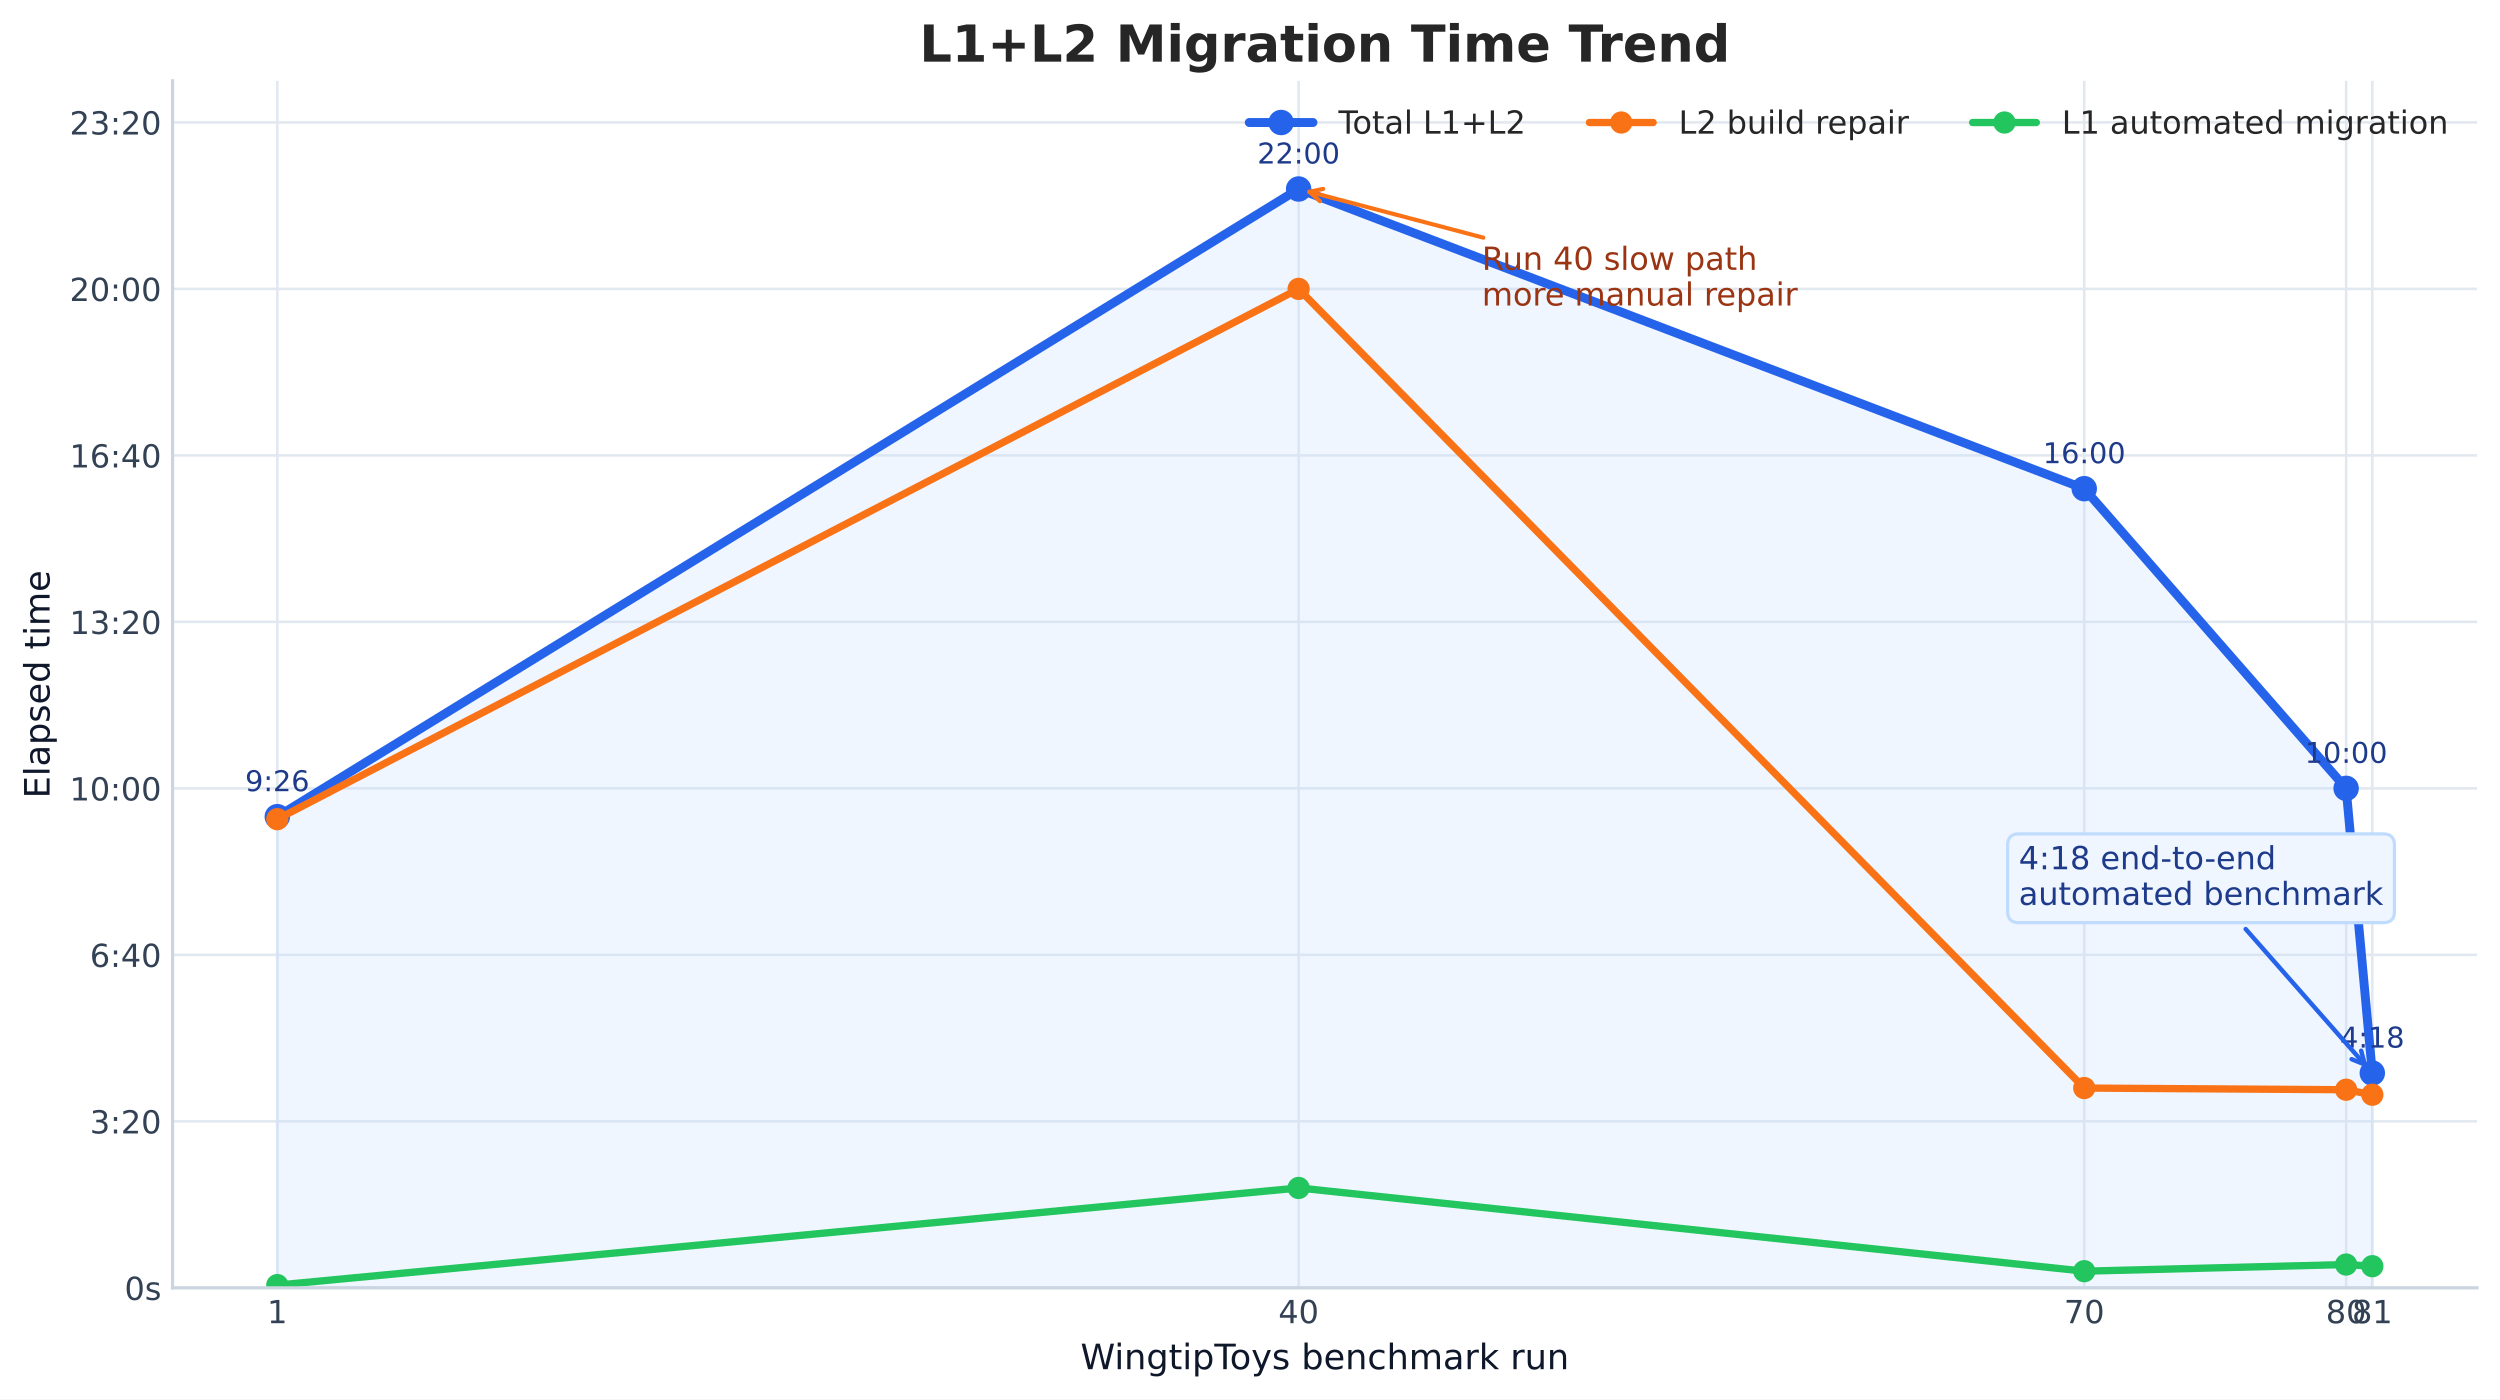
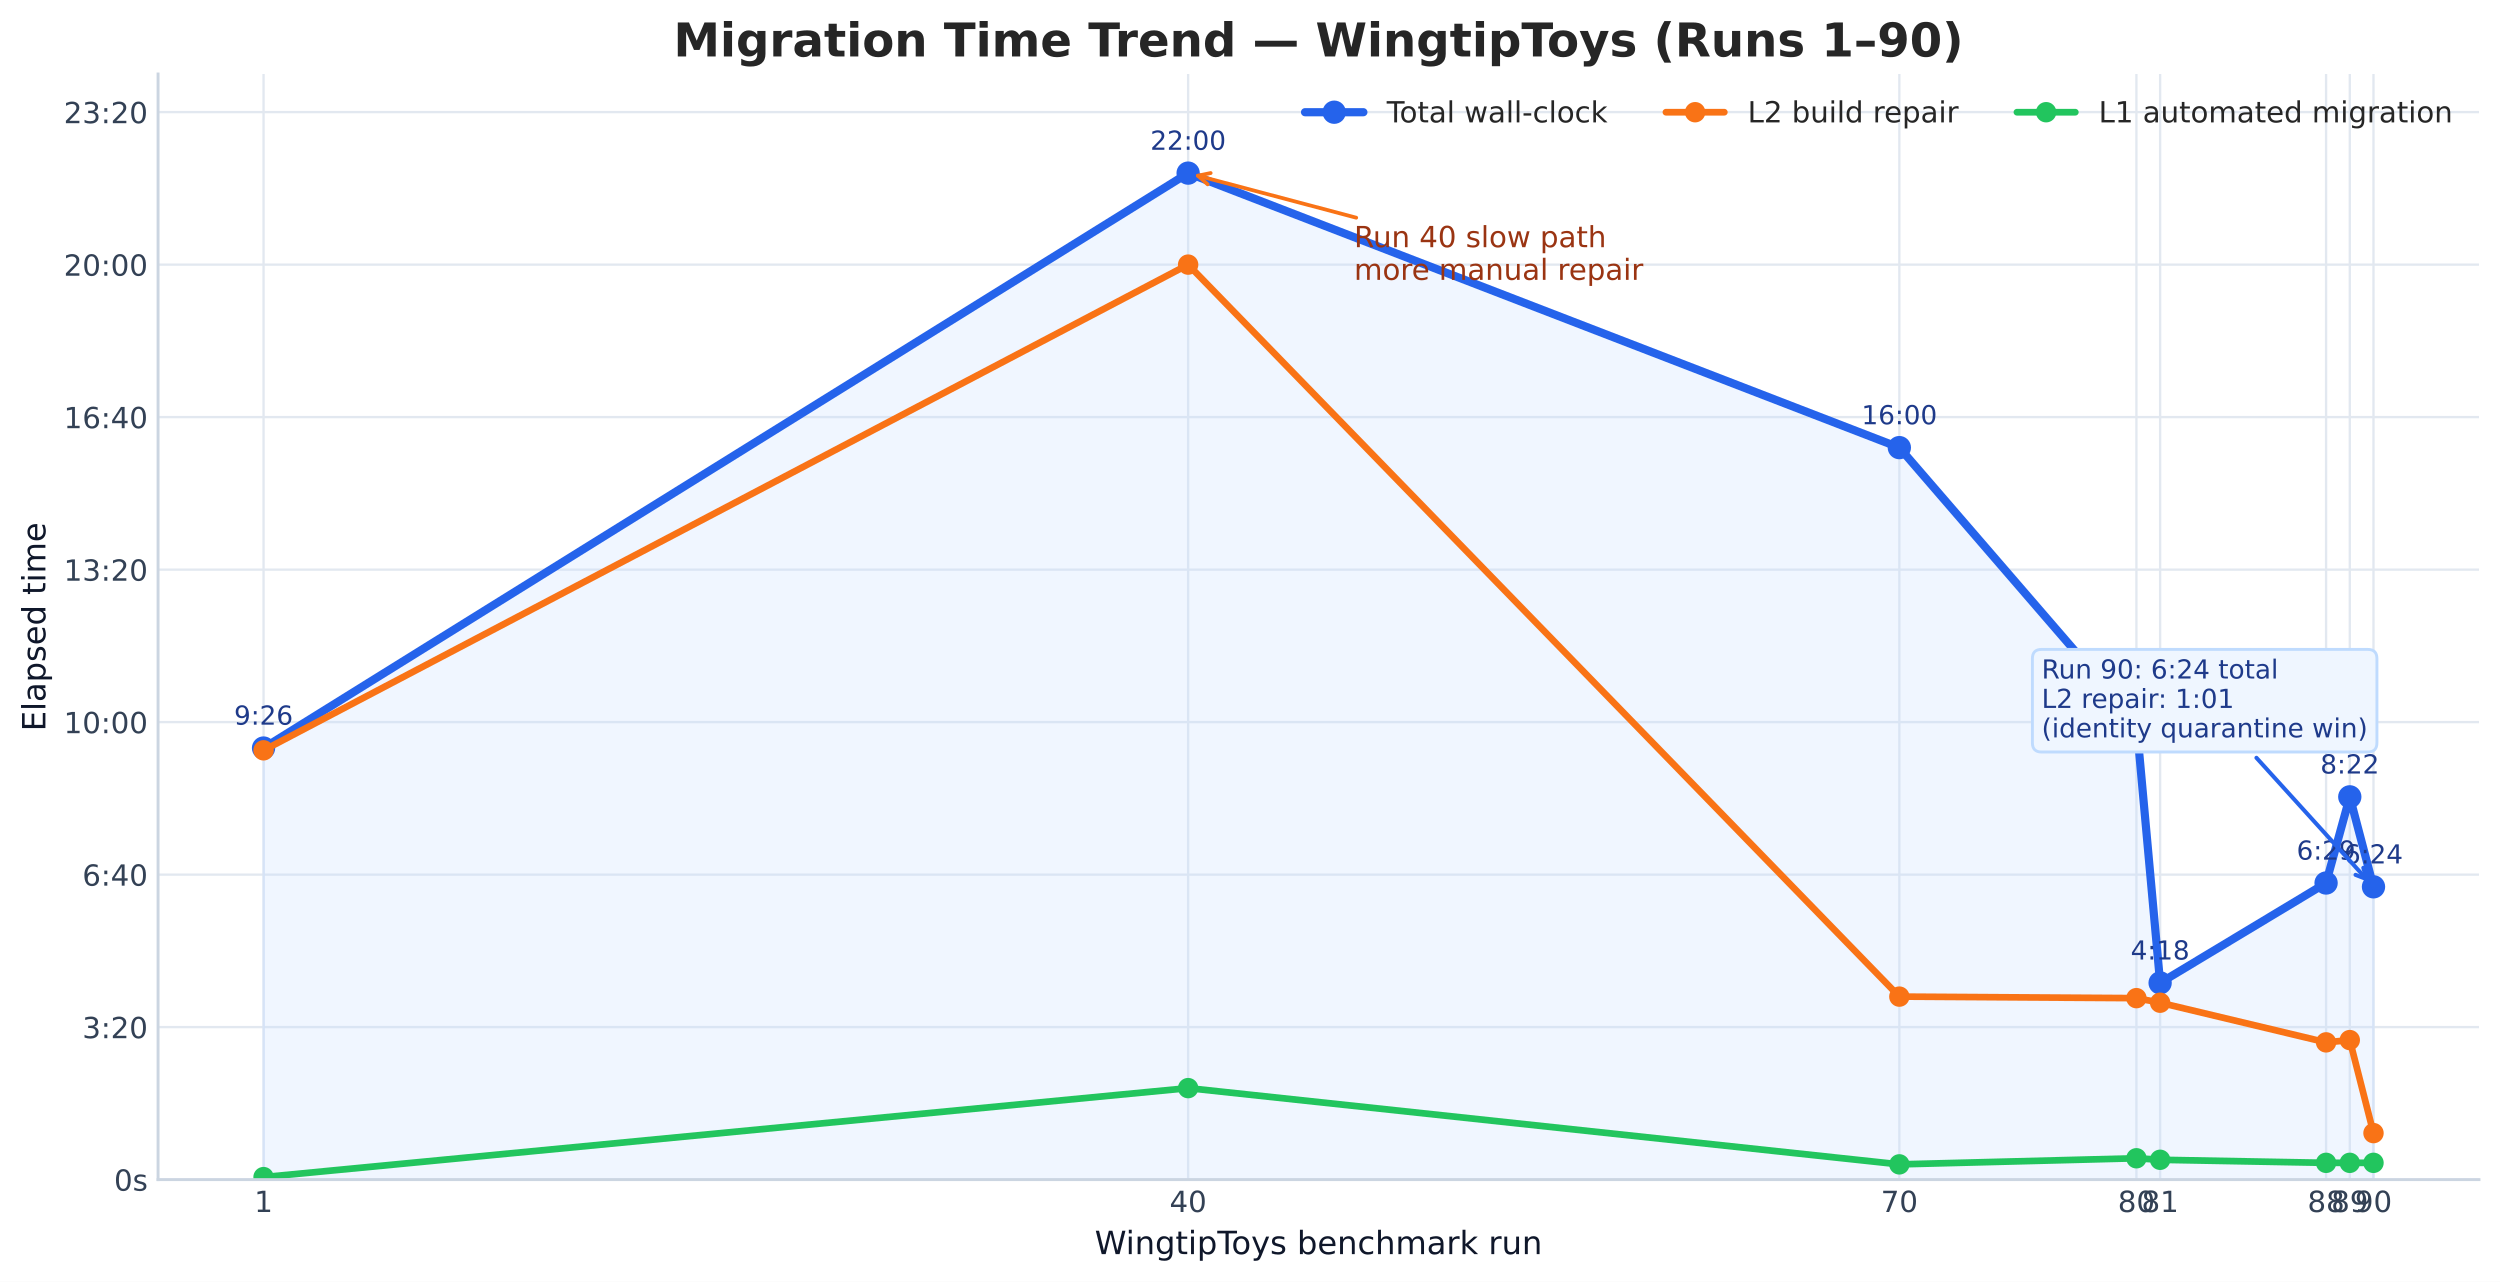
- <svg xmlns="http://www.w3.org/2000/svg" xmlns:xlink="http://www.w3.org/1999/xlink" width="784.755pt" height="439.282pt" viewBox="0 0 784.755 439.282" version="1.1">
+ <svg xmlns="http://www.w3.org/2000/svg" xmlns:xlink="http://www.w3.org/1999/xlink" width="856.755pt" height="439.282pt" viewBox="0 0 856.755 439.282" version="1.1">
  <defs>
    <style type="text/css">*{stroke-linejoin: round; stroke-linecap: butt}</style>
  </defs>
  <g id="figure_1">
    <g id="patch_1">
-       <path d="M 0 439.282  L 784.755 439.282  L 784.755 0  L 0 0  z " style="fill: #ffffff" />
+       <path d="M -0 439.282  L 856.755 439.282  L 856.755 0  L -0 0  z " style="fill: #ffffff" />
    </g>
    <g id="axes_1">
      <g id="patch_2">
-         <path d="M 54.165 404.257  L 777.555 404.257  L 777.555 25.358  L 54.165 25.358  z " style="fill: #ffffff" />
+         <path d="M 54.165 404.257  L 849.555 404.257  L 849.555 25.358  L 54.165 25.358  z " style="fill: #ffffff" />
      </g>
      <g id="matplotlib.axis_1">
        <g id="xtick_1">
          <g id="line2d_1">
-             <path d="M 87.046 404.257  L 87.046 25.358  " clip-path="url(#p96f659de6e)" style="fill: none; stroke: #e2e8f0; stroke-width: 0.8; stroke-linecap: round" />
+             <path d="M 90.319 404.257  L 90.319 25.358  " clip-path="url(#p6f7b823b86)" style="fill: none; stroke: #e2e8f0; stroke-width: 0.8; stroke-linecap: round" />
          </g>
          <g id="line2d_2" />
          <g id="text_1">
-             <text style="font-size: 10px; font-family: 'DejaVu Sans'; text-anchor: middle; fill: #334155" x="87.046" y="415.356" transform="rotate(-0 87.04605 415.3559)">1</text>
+             <text style="font-size: 10px; font-family: 'DejaVu Sans'; text-anchor: middle; fill: #334155" x="90.319" y="415.356" transform="rotate(-0 90.31878 415.3559)">1</text>
          </g>
        </g>
        <g id="xtick_2">
          <g id="line2d_3">
-             <path d="M 407.639 404.257  L 407.639 25.358  " clip-path="url(#p96f659de6e)" style="fill: none; stroke: #e2e8f0; stroke-width: 0.8; stroke-linecap: round" />
+             <path d="M 407.175 404.257  L 407.175 25.358  " clip-path="url(#p6f7b823b86)" style="fill: none; stroke: #e2e8f0; stroke-width: 0.8; stroke-linecap: round" />
          </g>
          <g id="line2d_4" />
          <g id="text_2">
-             <text style="font-size: 10px; font-family: 'DejaVu Sans'; text-anchor: middle; fill: #334155" x="407.639" y="415.356" transform="rotate(-0 407.6393 415.3559)">40</text>
+             <text style="font-size: 10px; font-family: 'DejaVu Sans'; text-anchor: middle; fill: #334155" x="407.175" y="415.356" transform="rotate(-0 407.1749 415.3559)">40</text>
          </g>
        </g>
        <g id="xtick_3">
          <g id="line2d_5">
-             <path d="M 654.25 404.257  L 654.25 25.358  " clip-path="url(#p96f659de6e)" style="fill: none; stroke: #e2e8f0; stroke-width: 0.8; stroke-linecap: round" />
+             <path d="M 650.91 404.257  L 650.91 25.358  " clip-path="url(#p6f7b823b86)" style="fill: none; stroke: #e2e8f0; stroke-width: 0.8; stroke-linecap: round" />
          </g>
          <g id="line2d_6" />
          <g id="text_3">
-             <text style="font-size: 10px; font-family: 'DejaVu Sans'; text-anchor: middle; fill: #334155" x="654.25" y="415.356" transform="rotate(-0 654.2496 415.3559)">70</text>
+             <text style="font-size: 10px; font-family: 'DejaVu Sans'; text-anchor: middle; fill: #334155" x="650.91" y="415.356" transform="rotate(-0 650.9103 415.3559)">70</text>
          </g>
        </g>
        <g id="xtick_4">
          <g id="line2d_7">
-             <path d="M 736.453 404.257  L 736.453 25.358  " clip-path="url(#p96f659de6e)" style="fill: none; stroke: #e2e8f0; stroke-width: 0.8; stroke-linecap: round" />
+             <path d="M 732.155 404.257  L 732.155 25.358  " clip-path="url(#p6f7b823b86)" style="fill: none; stroke: #e2e8f0; stroke-width: 0.8; stroke-linecap: round" />
          </g>
          <g id="line2d_8" />
          <g id="text_4">
-             <text style="font-size: 10px; font-family: 'DejaVu Sans'; text-anchor: middle; fill: #334155" x="736.453" y="415.356" transform="rotate(-0 736.453 415.3559)">80</text>
+             <text style="font-size: 10px; font-family: 'DejaVu Sans'; text-anchor: middle; fill: #334155" x="732.155" y="415.356" transform="rotate(-0 732.1554 415.3559)">80</text>
          </g>
        </g>
        <g id="xtick_5">
          <g id="line2d_9">
-             <path d="M 744.673 404.257  L 744.673 25.358  " clip-path="url(#p96f659de6e)" style="fill: none; stroke: #e2e8f0; stroke-width: 0.8; stroke-linecap: round" />
+             <path d="M 740.28 404.257  L 740.28 25.358  " clip-path="url(#p6f7b823b86)" style="fill: none; stroke: #e2e8f0; stroke-width: 0.8; stroke-linecap: round" />
          </g>
          <g id="line2d_10" />
          <g id="text_5">
-             <text style="font-size: 10px; font-family: 'DejaVu Sans'; text-anchor: middle; fill: #334155" x="744.673" y="415.356" transform="rotate(-0 744.6733 415.3559)">81</text>
-           </g>
-         </g>
-         <g id="text_6">
-           <text style="font-size: 11px; font-family: 'DejaVu Sans'; text-anchor: middle; fill: #0f172a" x="415.86" y="429.794" transform="rotate(-0 415.8597 429.7939)">WingtipToys benchmark run</text>
+             <text style="font-size: 10px; font-family: 'DejaVu Sans'; text-anchor: middle; fill: #334155" x="740.28" y="415.356" transform="rotate(-0 740.28 415.3559)">81</text>
+           </g>
+         </g>
+         <g id="xtick_6">
+           <g id="line2d_11">
+             <path d="M 797.152 404.257  L 797.152 25.358  " clip-path="url(#p6f7b823b86)" style="fill: none; stroke: #e2e8f0; stroke-width: 0.8; stroke-linecap: round" />
+           </g>
+           <g id="line2d_12" />
+           <g id="text_6">
+             <text style="font-size: 10px; font-family: 'DejaVu Sans'; text-anchor: middle; fill: #334155" x="797.152" y="415.356" transform="rotate(-0 797.1516 415.3559)">88</text>
+           </g>
+         </g>
+         <g id="xtick_7">
+           <g id="line2d_13">
+             <path d="M 805.276 404.257  L 805.276 25.358  " clip-path="url(#p6f7b823b86)" style="fill: none; stroke: #e2e8f0; stroke-width: 0.8; stroke-linecap: round" />
+           </g>
+           <g id="line2d_14" />
+           <g id="text_7">
+             <text style="font-size: 10px; font-family: 'DejaVu Sans'; text-anchor: middle; fill: #334155" x="805.276" y="415.356" transform="rotate(-0 805.2761 415.3559)">89</text>
+           </g>
+         </g>
+         <g id="xtick_8">
+           <g id="line2d_15">
+             <path d="M 813.401 404.257  L 813.401 25.358  " clip-path="url(#p6f7b823b86)" style="fill: none; stroke: #e2e8f0; stroke-width: 0.8; stroke-linecap: round" />
+           </g>
+           <g id="line2d_16" />
+           <g id="text_8">
+             <text style="font-size: 10px; font-family: 'DejaVu Sans'; text-anchor: middle; fill: #334155" x="813.401" y="415.356" transform="rotate(-0 813.4006 415.3559)">90</text>
+           </g>
+         </g>
+         <g id="text_9">
+           <text style="font-size: 11px; font-family: 'DejaVu Sans'; text-anchor: middle; fill: #0f172a" x="451.86" y="429.794" transform="rotate(-0 451.8597 429.7939)">WingtipToys benchmark run</text>
        </g>
      </g>
      <g id="matplotlib.axis_2">
        <g id="ytick_1">
-           <g id="line2d_11">
-             <path d="M 54.165 404.257  L 777.555 404.257  " clip-path="url(#p96f659de6e)" style="fill: none; stroke: #e2e8f0; stroke-width: 0.8; stroke-linecap: round" />
-           </g>
-           <g id="line2d_12" />
-           <g id="text_7">
-             <text style="font-size: 10px; font-family: 'DejaVu Sans'; text-anchor: end; fill: #334155" x="50.665" y="408.057" transform="rotate(-0 50.66469 408.0567)">0s</text>
-           </g>
-         </g>
-         <g id="ytick_2">
-           <g id="line2d_13">
-             <path d="M 54.165 351.995  L 777.555 351.995  " clip-path="url(#p96f659de6e)" style="fill: none; stroke: #e2e8f0; stroke-width: 0.8; stroke-linecap: round" />
-           </g>
-           <g id="line2d_14" />
-           <g id="text_8">
-             <text style="font-size: 10px; font-family: 'DejaVu Sans'; text-anchor: end; fill: #334155" x="50.665" y="355.795" transform="rotate(-0 50.66469 355.7946)">3:20</text>
-           </g>
-         </g>
-         <g id="ytick_3">
-           <g id="line2d_15">
-             <path d="M 54.165 299.733  L 777.555 299.733  " clip-path="url(#p96f659de6e)" style="fill: none; stroke: #e2e8f0; stroke-width: 0.8; stroke-linecap: round" />
-           </g>
-           <g id="line2d_16" />
-           <g id="text_9">
-             <text style="font-size: 10px; font-family: 'DejaVu Sans'; text-anchor: end; fill: #334155" x="50.665" y="303.533" transform="rotate(-0 50.66469 303.5326)">6:40</text>
-           </g>
-         </g>
-         <g id="ytick_4">
          <g id="line2d_17">
-             <path d="M 54.165 247.471  L 777.555 247.471  " clip-path="url(#p96f659de6e)" style="fill: none; stroke: #e2e8f0; stroke-width: 0.8; stroke-linecap: round" />
+             <path d="M 54.165 404.257  L 849.555 404.257  " clip-path="url(#p6f7b823b86)" style="fill: none; stroke: #e2e8f0; stroke-width: 0.8; stroke-linecap: round" />
          </g>
          <g id="line2d_18" />
          <g id="text_10">
-             <text style="font-size: 10px; font-family: 'DejaVu Sans'; text-anchor: end; fill: #334155" x="50.665" y="251.271" transform="rotate(-0 50.66469 251.2705)">10:00</text>
-           </g>
-         </g>
-         <g id="ytick_5">
+             <text style="font-size: 10px; font-family: 'DejaVu Sans'; text-anchor: end; fill: #334155" x="50.665" y="408.057" transform="rotate(-0 50.66469 408.0567)">0s</text>
+           </g>
+         </g>
+         <g id="ytick_2">
          <g id="line2d_19">
-             <path d="M 54.165 195.209  L 777.555 195.209  " clip-path="url(#p96f659de6e)" style="fill: none; stroke: #e2e8f0; stroke-width: 0.8; stroke-linecap: round" />
+             <path d="M 54.165 351.995  L 849.555 351.995  " clip-path="url(#p6f7b823b86)" style="fill: none; stroke: #e2e8f0; stroke-width: 0.8; stroke-linecap: round" />
          </g>
          <g id="line2d_20" />
          <g id="text_11">
-             <text style="font-size: 10px; font-family: 'DejaVu Sans'; text-anchor: end; fill: #334155" x="50.665" y="199.008" transform="rotate(-0 50.66469 199.0084)">13:20</text>
-           </g>
-         </g>
-         <g id="ytick_6">
+             <text style="font-size: 10px; font-family: 'DejaVu Sans'; text-anchor: end; fill: #334155" x="50.665" y="355.795" transform="rotate(-0 50.66469 355.7946)">3:20</text>
+           </g>
+         </g>
+         <g id="ytick_3">
          <g id="line2d_21">
-             <path d="M 54.165 142.947  L 777.555 142.947  " clip-path="url(#p96f659de6e)" style="fill: none; stroke: #e2e8f0; stroke-width: 0.8; stroke-linecap: round" />
+             <path d="M 54.165 299.733  L 849.555 299.733  " clip-path="url(#p6f7b823b86)" style="fill: none; stroke: #e2e8f0; stroke-width: 0.8; stroke-linecap: round" />
          </g>
          <g id="line2d_22" />
          <g id="text_12">
-             <text style="font-size: 10px; font-family: 'DejaVu Sans'; text-anchor: end; fill: #334155" x="50.665" y="146.746" transform="rotate(-0 50.66469 146.7464)">16:40</text>
-           </g>
-         </g>
-         <g id="ytick_7">
+             <text style="font-size: 10px; font-family: 'DejaVu Sans'; text-anchor: end; fill: #334155" x="50.665" y="303.533" transform="rotate(-0 50.66469 303.5326)">6:40</text>
+           </g>
+         </g>
+         <g id="ytick_4">
          <g id="line2d_23">
-             <path d="M 54.165 90.685  L 777.555 90.685  " clip-path="url(#p96f659de6e)" style="fill: none; stroke: #e2e8f0; stroke-width: 0.8; stroke-linecap: round" />
+             <path d="M 54.165 247.471  L 849.555 247.471  " clip-path="url(#p6f7b823b86)" style="fill: none; stroke: #e2e8f0; stroke-width: 0.8; stroke-linecap: round" />
          </g>
          <g id="line2d_24" />
          <g id="text_13">
-             <text style="font-size: 10px; font-family: 'DejaVu Sans'; text-anchor: end; fill: #334155" x="50.665" y="94.484" transform="rotate(-0 50.66469 94.48431)">20:00</text>
-           </g>
-         </g>
-         <g id="ytick_8">
+             <text style="font-size: 10px; font-family: 'DejaVu Sans'; text-anchor: end; fill: #334155" x="50.665" y="251.271" transform="rotate(-0 50.66469 251.2705)">10:00</text>
+           </g>
+         </g>
+         <g id="ytick_5">
          <g id="line2d_25">
-             <path d="M 54.165 38.423  L 777.555 38.423  " clip-path="url(#p96f659de6e)" style="fill: none; stroke: #e2e8f0; stroke-width: 0.8; stroke-linecap: round" />
+             <path d="M 54.165 195.209  L 849.555 195.209  " clip-path="url(#p6f7b823b86)" style="fill: none; stroke: #e2e8f0; stroke-width: 0.8; stroke-linecap: round" />
          </g>
          <g id="line2d_26" />
          <g id="text_14">
+             <text style="font-size: 10px; font-family: 'DejaVu Sans'; text-anchor: end; fill: #334155" x="50.665" y="199.008" transform="rotate(-0 50.66469 199.0084)">13:20</text>
+           </g>
+         </g>
+         <g id="ytick_6">
+           <g id="line2d_27">
+             <path d="M 54.165 142.947  L 849.555 142.947  " clip-path="url(#p6f7b823b86)" style="fill: none; stroke: #e2e8f0; stroke-width: 0.8; stroke-linecap: round" />
+           </g>
+           <g id="line2d_28" />
+           <g id="text_15">
+             <text style="font-size: 10px; font-family: 'DejaVu Sans'; text-anchor: end; fill: #334155" x="50.665" y="146.746" transform="rotate(-0 50.66469 146.7464)">16:40</text>
+           </g>
+         </g>
+         <g id="ytick_7">
+           <g id="line2d_29">
+             <path d="M 54.165 90.685  L 849.555 90.685  " clip-path="url(#p6f7b823b86)" style="fill: none; stroke: #e2e8f0; stroke-width: 0.8; stroke-linecap: round" />
+           </g>
+           <g id="line2d_30" />
+           <g id="text_16">
+             <text style="font-size: 10px; font-family: 'DejaVu Sans'; text-anchor: end; fill: #334155" x="50.665" y="94.484" transform="rotate(-0 50.66469 94.48431)">20:00</text>
+           </g>
+         </g>
+         <g id="ytick_8">
+           <g id="line2d_31">
+             <path d="M 54.165 38.423  L 849.555 38.423  " clip-path="url(#p6f7b823b86)" style="fill: none; stroke: #e2e8f0; stroke-width: 0.8; stroke-linecap: round" />
+           </g>
+           <g id="line2d_32" />
+           <g id="text_17">
            <text style="font-size: 10px; font-family: 'DejaVu Sans'; text-anchor: end; fill: #334155" x="50.665" y="42.222" transform="rotate(-0 50.66469 42.22224)">23:20</text>
          </g>
        </g>
-         <g id="text_15">
+         <g id="text_18">
          <text style="font-size: 11px; font-family: 'DejaVu Sans'; text-anchor: middle; fill: #0f172a" x="15.558" y="214.808" transform="rotate(-90 15.55828 214.8075)">Elapsed time</text>
        </g>
      </g>
      <g id="FillBetweenPolyCollection_1">
        <defs>
-           <path id="m0dab503304" d="M 87.046 -35.024  L 87.046 -182.926  L 407.639 -379.954  L 654.25 -285.882  L 736.453 -191.81  L 744.673 -102.442  L 744.673 -35.024  L 744.673 -35.024  L 736.453 -35.024  L 654.25 -35.024  L 407.639 -35.024  L 87.046 -35.024  z " style="stroke: #bfdbfe; stroke-opacity: 0.24" />
+           <path id="m6794a968c7" d="M 90.319 -35.024  L 90.319 -182.926  L 407.175 -379.954  L 650.91 -285.882  L 732.155 -191.81  L 740.28 -102.442  L 797.152 -136.674  L 805.276 -166.202  L 813.401 -135.367  L 813.401 -35.024  L 813.401 -35.024  L 805.276 -35.024  L 797.152 -35.024  L 740.28 -35.024  L 732.155 -35.024  L 650.91 -35.024  L 407.175 -35.024  L 90.319 -35.024  z " style="stroke: #bfdbfe; stroke-opacity: 0.24" />
        </defs>
-         <g clip-path="url(#p96f659de6e)">
-           <use xlink:href="#m0dab503304" x="0" y="439.282" style="fill: #bfdbfe; fill-opacity: 0.24; stroke: #bfdbfe; stroke-opacity: 0.24" />
-         </g>
-       </g>
-       <g id="line2d_27">
-         <path d="M 87.046 256.356  L 407.639 59.328  L 654.25 153.4  L 736.453 247.471  L 744.673 336.839  " clip-path="url(#p96f659de6e)" style="fill: none; stroke: #2563eb; stroke-width: 2.8; stroke-linecap: round" />
+         <g clip-path="url(#p6f7b823b86)">
+           <use xlink:href="#m6794a968c7" x="0" y="439.282" style="fill: #bfdbfe; fill-opacity: 0.24; stroke: #bfdbfe; stroke-opacity: 0.24" />
+         </g>
+       </g>
+       <g id="line2d_33">
+         <path d="M 90.319 256.356  L 407.175 59.328  L 650.91 153.4  L 732.155 247.471  L 740.28 336.839  L 797.152 302.608  L 805.276 273.08  L 813.401 303.914  " clip-path="url(#p6f7b823b86)" style="fill: none; stroke: #2563eb; stroke-width: 2.8; stroke-linecap: round" />
        <defs>
-           <path id="mc8dc8a930e" d="M 0 3.5  C 0.928 3.5 1.819 3.131 2.475 2.475  C 3.131 1.819 3.5 0.928 3.5 0  C 3.5 -0.928 3.131 -1.819 2.475 -2.475  C 1.819 -3.131 0.928 -3.5 0 -3.5  C -0.928 -3.5 -1.819 -3.131 -2.475 -2.475  C -3.131 -1.819 -3.5 -0.928 -3.5 0  C -3.5 0.928 -3.131 1.819 -2.475 2.475  C -1.819 3.131 -0.928 3.5 0 3.5  z " style="stroke: #2563eb" />
+           <path id="m028f8b3a3f" d="M 0 3.5  C 0.928 3.5 1.819 3.131 2.475 2.475  C 3.131 1.819 3.5 0.928 3.5 0  C 3.5 -0.928 3.131 -1.819 2.475 -2.475  C 1.819 -3.131 0.928 -3.5 0 -3.5  C -0.928 -3.5 -1.819 -3.131 -2.475 -2.475  C -3.131 -1.819 -3.5 -0.928 -3.5 0  C -3.5 0.928 -3.131 1.819 -2.475 2.475  C -1.819 3.131 -0.928 3.5 0 3.5  z " style="stroke: #2563eb" />
        </defs>
-         <g clip-path="url(#p96f659de6e)">
-           <use xlink:href="#mc8dc8a930e" x="87.046" y="256.356" style="fill: #2563eb; stroke: #2563eb" />
-           <use xlink:href="#mc8dc8a930e" x="407.639" y="59.328" style="fill: #2563eb; stroke: #2563eb" />
-           <use xlink:href="#mc8dc8a930e" x="654.25" y="153.4" style="fill: #2563eb; stroke: #2563eb" />
-           <use xlink:href="#mc8dc8a930e" x="736.453" y="247.471" style="fill: #2563eb; stroke: #2563eb" />
-           <use xlink:href="#mc8dc8a930e" x="744.673" y="336.839" style="fill: #2563eb; stroke: #2563eb" />
-         </g>
-       </g>
-       <g id="line2d_28">
-         <path d="M 87.046 257.14  L 407.639 90.685  L 654.25 341.543  L 736.453 342.066  L 744.673 343.634  " clip-path="url(#p96f659de6e)" style="fill: none; stroke: #f97316; stroke-width: 2.3; stroke-linecap: round" />
+         <g clip-path="url(#p6f7b823b86)">
+           <use xlink:href="#m028f8b3a3f" x="90.319" y="256.356" style="fill: #2563eb; stroke: #2563eb" />
+           <use xlink:href="#m028f8b3a3f" x="407.175" y="59.328" style="fill: #2563eb; stroke: #2563eb" />
+           <use xlink:href="#m028f8b3a3f" x="650.91" y="153.4" style="fill: #2563eb; stroke: #2563eb" />
+           <use xlink:href="#m028f8b3a3f" x="732.155" y="247.471" style="fill: #2563eb; stroke: #2563eb" />
+           <use xlink:href="#m028f8b3a3f" x="740.28" y="336.839" style="fill: #2563eb; stroke: #2563eb" />
+           <use xlink:href="#m028f8b3a3f" x="797.152" y="302.608" style="fill: #2563eb; stroke: #2563eb" />
+           <use xlink:href="#m028f8b3a3f" x="805.276" y="273.08" style="fill: #2563eb; stroke: #2563eb" />
+           <use xlink:href="#m028f8b3a3f" x="813.401" y="303.914" style="fill: #2563eb; stroke: #2563eb" />
+         </g>
+       </g>
+       <g id="line2d_34">
+         <path d="M 90.319 257.14  L 407.175 90.685  L 650.91 341.543  L 732.155 342.066  L 740.28 343.634  L 797.152 357.222  L 805.276 356.438  L 813.401 388.318  " clip-path="url(#p6f7b823b86)" style="fill: none; stroke: #f97316; stroke-width: 2.3; stroke-linecap: round" />
        <defs>
-           <path id="mdce146dc16" d="M 0 3  C 0.796 3 1.559 2.684 2.121 2.121  C 2.684 1.559 3 0.796 3 0  C 3 -0.796 2.684 -1.559 2.121 -2.121  C 1.559 -2.684 0.796 -3 0 -3  C -0.796 -3 -1.559 -2.684 -2.121 -2.121  C -2.684 -1.559 -3 -0.796 -3 0  C -3 0.796 -2.684 1.559 -2.121 2.121  C -1.559 2.684 -0.796 3 0 3  z " style="stroke: #f97316" />
+           <path id="mcc42147c53" d="M 0 3  C 0.796 3 1.559 2.684 2.121 2.121  C 2.684 1.559 3 0.796 3 0  C 3 -0.796 2.684 -1.559 2.121 -2.121  C 1.559 -2.684 0.796 -3 0 -3  C -0.796 -3 -1.559 -2.684 -2.121 -2.121  C -2.684 -1.559 -3 -0.796 -3 0  C -3 0.796 -2.684 1.559 -2.121 2.121  C -1.559 2.684 -0.796 3 0 3  z " style="stroke: #f97316" />
        </defs>
-         <g clip-path="url(#p96f659de6e)">
-           <use xlink:href="#mdce146dc16" x="87.046" y="257.14" style="fill: #f97316; stroke: #f97316" />
-           <use xlink:href="#mdce146dc16" x="407.639" y="90.685" style="fill: #f97316; stroke: #f97316" />
-           <use xlink:href="#mdce146dc16" x="654.25" y="341.543" style="fill: #f97316; stroke: #f97316" />
-           <use xlink:href="#mdce146dc16" x="736.453" y="342.066" style="fill: #f97316; stroke: #f97316" />
-           <use xlink:href="#mdce146dc16" x="744.673" y="343.634" style="fill: #f97316; stroke: #f97316" />
-         </g>
-       </g>
-       <g id="line2d_29">
-         <path d="M 87.046 403.395  L 407.639 372.9  L 654.25 399.031  L 736.453 396.941  L 744.673 397.463  " clip-path="url(#p96f659de6e)" style="fill: none; stroke: #22c55e; stroke-width: 2.3; stroke-linecap: round" />
+         <g clip-path="url(#p6f7b823b86)">
+           <use xlink:href="#mcc42147c53" x="90.319" y="257.14" style="fill: #f97316; stroke: #f97316" />
+           <use xlink:href="#mcc42147c53" x="407.175" y="90.685" style="fill: #f97316; stroke: #f97316" />
+           <use xlink:href="#mcc42147c53" x="650.91" y="341.543" style="fill: #f97316; stroke: #f97316" />
+           <use xlink:href="#mcc42147c53" x="732.155" y="342.066" style="fill: #f97316; stroke: #f97316" />
+           <use xlink:href="#mcc42147c53" x="740.28" y="343.634" style="fill: #f97316; stroke: #f97316" />
+           <use xlink:href="#mcc42147c53" x="797.152" y="357.222" style="fill: #f97316; stroke: #f97316" />
+           <use xlink:href="#mcc42147c53" x="805.276" y="356.438" style="fill: #f97316; stroke: #f97316" />
+           <use xlink:href="#mcc42147c53" x="813.401" y="388.318" style="fill: #f97316; stroke: #f97316" />
+         </g>
+       </g>
+       <g id="line2d_35">
+         <path d="M 90.319 403.395  L 407.175 372.9  L 650.91 399.031  L 732.155 396.941  L 740.28 397.463  L 797.152 398.509  L 805.276 398.509  L 813.401 398.509  " clip-path="url(#p6f7b823b86)" style="fill: none; stroke: #22c55e; stroke-width: 2.3; stroke-linecap: round" />
        <defs>
-           <path id="m9e11436f70" d="M 0 3  C 0.796 3 1.559 2.684 2.121 2.121  C 2.684 1.559 3 0.796 3 0  C 3 -0.796 2.684 -1.559 2.121 -2.121  C 1.559 -2.684 0.796 -3 0 -3  C -0.796 -3 -1.559 -2.684 -2.121 -2.121  C -2.684 -1.559 -3 -0.796 -3 0  C -3 0.796 -2.684 1.559 -2.121 2.121  C -1.559 2.684 -0.796 3 0 3  z " style="stroke: #22c55e" />
+           <path id="m4d047c9f1b" d="M 0 3  C 0.796 3 1.559 2.684 2.121 2.121  C 2.684 1.559 3 0.796 3 0  C 3 -0.796 2.684 -1.559 2.121 -2.121  C 1.559 -2.684 0.796 -3 0 -3  C -0.796 -3 -1.559 -2.684 -2.121 -2.121  C -2.684 -1.559 -3 -0.796 -3 0  C -3 0.796 -2.684 1.559 -2.121 2.121  C -1.559 2.684 -0.796 3 0 3  z " style="stroke: #22c55e" />
        </defs>
-         <g clip-path="url(#p96f659de6e)">
-           <use xlink:href="#m9e11436f70" x="87.046" y="403.395" style="fill: #22c55e; stroke: #22c55e" />
-           <use xlink:href="#m9e11436f70" x="407.639" y="372.9" style="fill: #22c55e; stroke: #22c55e" />
-           <use xlink:href="#m9e11436f70" x="654.25" y="399.031" style="fill: #22c55e; stroke: #22c55e" />
-           <use xlink:href="#m9e11436f70" x="736.453" y="396.941" style="fill: #22c55e; stroke: #22c55e" />
-           <use xlink:href="#m9e11436f70" x="744.673" y="397.463" style="fill: #22c55e; stroke: #22c55e" />
+         <g clip-path="url(#p6f7b823b86)">
+           <use xlink:href="#m4d047c9f1b" x="90.319" y="403.395" style="fill: #22c55e; stroke: #22c55e" />
+           <use xlink:href="#m4d047c9f1b" x="407.175" y="372.9" style="fill: #22c55e; stroke: #22c55e" />
+           <use xlink:href="#m4d047c9f1b" x="650.91" y="399.031" style="fill: #22c55e; stroke: #22c55e" />
+           <use xlink:href="#m4d047c9f1b" x="732.155" y="396.941" style="fill: #22c55e; stroke: #22c55e" />
+           <use xlink:href="#m4d047c9f1b" x="740.28" y="397.463" style="fill: #22c55e; stroke: #22c55e" />
+           <use xlink:href="#m4d047c9f1b" x="797.152" y="398.509" style="fill: #22c55e; stroke: #22c55e" />
+           <use xlink:href="#m4d047c9f1b" x="805.276" y="398.509" style="fill: #22c55e; stroke: #22c55e" />
+           <use xlink:href="#m4d047c9f1b" x="813.401" y="398.509" style="fill: #22c55e; stroke: #22c55e" />
        </g>
      </g>
      <g id="patch_3">
        <path d="M 54.165 404.257  L 54.165 25.358  " style="fill: none; stroke: #cbd5e1; stroke-linejoin: miter; stroke-linecap: square" />
      </g>
      <g id="patch_4">
-         <path d="M 54.165 404.257  L 777.555 404.257  " style="fill: none; stroke: #cbd5e1; stroke-linejoin: miter; stroke-linecap: square" />
-       </g>
-       <g id="text_16">
-         <text style="font-size: 9px; font-family: 'DejaVu Sans'; text-anchor: middle; fill: #1e3a8a" x="87.046" y="248.356" transform="rotate(-0 87.04605 248.3558)">9:26</text>
-       </g>
-       <g id="text_17">
-         <text style="font-size: 9px; font-family: 'DejaVu Sans'; text-anchor: middle; fill: #1e3a8a" x="407.639" y="51.328" transform="rotate(-0 407.6393 51.32785)">22:00</text>
-       </g>
-       <g id="text_18">
-         <text style="font-size: 9px; font-family: 'DejaVu Sans'; text-anchor: middle; fill: #1e3a8a" x="654.25" y="145.4" transform="rotate(-0 654.2496 145.3996)">16:00</text>
+         <path d="M 54.165 404.257  L 849.555 404.257  " style="fill: none; stroke: #cbd5e1; stroke-linejoin: miter; stroke-linecap: square" />
      </g>
      <g id="text_19">
-         <text style="font-size: 9px; font-family: 'DejaVu Sans'; text-anchor: middle; fill: #1e3a8a" x="736.453" y="239.471" transform="rotate(-0 736.453 239.4713)">10:00</text>
+         <text style="font-size: 9px; font-family: 'DejaVu Sans'; text-anchor: middle; fill: #1e3a8a" x="90.319" y="248.356" transform="rotate(-0 90.31878 248.3558)">9:26</text>
      </g>
      <g id="text_20">
-         <text style="font-size: 9px; font-family: 'DejaVu Sans'; text-anchor: middle; fill: #1e3a8a" x="744.673" y="328.839" transform="rotate(-0 744.6733 328.8394)">4:18</text>
+         <text style="font-size: 9px; font-family: 'DejaVu Sans'; text-anchor: middle; fill: #1e3a8a" x="407.175" y="51.328" transform="rotate(-0 407.1749 51.32785)">22:00</text>
+       </g>
+       <g id="text_21">
+         <text style="font-size: 9px; font-family: 'DejaVu Sans'; text-anchor: middle; fill: #1e3a8a" x="650.91" y="145.4" transform="rotate(-0 650.9103 145.3996)">16:00</text>
+       </g>
+       <g id="text_22">
+         <text style="font-size: 9px; font-family: 'DejaVu Sans'; text-anchor: middle; fill: #1e3a8a" x="732.155" y="239.471" transform="rotate(-0 732.1554 239.4713)">10:00</text>
+       </g>
+       <g id="text_23">
+         <text style="font-size: 9px; font-family: 'DejaVu Sans'; text-anchor: middle; fill: #1e3a8a" x="740.28" y="328.839" transform="rotate(-0 740.28 328.8394)">4:18</text>
+       </g>
+       <g id="text_24">
+         <text style="font-size: 9px; font-family: 'DejaVu Sans'; text-anchor: middle; fill: #1e3a8a" x="797.152" y="294.608" transform="rotate(-0 797.1516 294.6078)">6:29</text>
+       </g>
+       <g id="text_25">
+         <text style="font-size: 9px; font-family: 'DejaVu Sans'; text-anchor: middle; fill: #1e3a8a" x="805.276" y="265.08" transform="rotate(-0 805.2761 265.0797)">8:22</text>
+       </g>
+       <g id="text_26">
+         <text style="font-size: 9px; font-family: 'DejaVu Sans'; text-anchor: middle; fill: #1e3a8a" x="813.401" y="295.914" transform="rotate(-0 813.4006 295.9143)">6:24</text>
      </g>
      <g id="patch_5">
-         <path d="M 704.925 291.637  Q 724.138 313.487 742.318 334.16  " style="fill: none; stroke: #2563eb; stroke-width: 1.4; stroke-linecap: round" />
-         <path d="M 741.178 329.836  L 742.318 334.16  L 738.174 332.477  " style="fill: none; stroke: #2563eb; stroke-width: 1.4; stroke-linecap: round" />
-       </g>
-       <g id="text_21">
+         <path d="M 773.29 259.701  Q 792.674 281.067 811.005 301.274  " style="fill: none; stroke: #2563eb; stroke-width: 1.4; stroke-linecap: round" />
+         <path d="M 809.919 297.398  L 811.005 301.274  L 807.253 299.817  " style="fill: none; stroke: #2563eb; stroke-width: 1.4; stroke-linecap: round" />
+       </g>
+       <g id="text_27">
        <g id="patch_6">
-           <path d="M 633.699 289.634  L 748.117 289.634  Q 751.617 289.634 751.617 286.134  L 751.617 265.258  Q 751.617 261.758 748.117 261.758  L 633.699 261.758  Q 630.199 261.758 630.199 265.258  L 630.199 286.134  Q 630.199 289.634 633.699 289.634  z " style="fill: #eff6ff; stroke: #bfdbfe; stroke-linejoin: miter" />
-         </g>
-         <text style="font-size: 10px; font-family: 'DejaVu Sans'; fill: #1e3a8a" transform="translate(633.6987 272.8569)">4:18 end-to-end</text>
-         <text style="font-size: 10px; font-family: 'DejaVu Sans'; fill: #1e3a8a" transform="translate(633.6987 284.0547)">automated benchmark</text>
+           <path d="M 699.657 257.719  L 811.426 257.719  Q 814.576 257.719 814.576 254.569  L 814.576 225.703  Q 814.576 222.553 811.426 222.553  L 699.657 222.553  Q 696.507 222.553 696.507 225.703  L 696.507 254.569  Q 696.507 257.719 699.657 257.719  z " style="fill: #eff6ff; stroke: #bfdbfe; stroke-linejoin: miter" />
+         </g>
+         <text style="font-size: 9px; font-family: 'DejaVu Sans'; fill: #1e3a8a" transform="translate(699.6574 232.5414)">Run 90: 6:24 total</text>
+         <text style="font-size: 9px; font-family: 'DejaVu Sans'; fill: #1e3a8a" transform="translate(699.6574 242.6195)">L2 repair: 1:01</text>
+         <text style="font-size: 9px; font-family: 'DejaVu Sans'; fill: #1e3a8a" transform="translate(699.6574 252.6975)">(identity quarantine win)</text>
      </g>
      <g id="patch_7">
-         <path d="M 465.611 74.606  Q 437.593 67.222 410.98 60.208  " style="fill: none; stroke: #f97316; stroke-width: 1.3; stroke-linecap: round" />
-         <path d="M 414.338 63.162  L 410.98 60.208  L 415.358 59.294  " style="fill: none; stroke: #f97316; stroke-width: 1.3; stroke-linecap: round" />
-       </g>
-       <g id="text_22">
-         <text style="font-size: 10px; font-family: 'DejaVu Sans'; fill: #9a3412" transform="translate(465.1817 84.71348)">Run 40 slow path</text>
-         <text style="font-size: 10px; font-family: 'DejaVu Sans'; fill: #9a3412" transform="translate(465.1817 95.91129)">more manual repair</text>
-       </g>
-       <g id="text_23">
-         <text style="font-weight: 700; font-size: 16px; font-family: 'DejaVu Sans'; text-anchor: middle; fill: #262626" x="415.86" y="19.358" transform="rotate(-0 415.8597 19.3575)">L1+L2 Migration Time Trend</text>
+         <path d="M 464.768 74.602  Q 436.937 67.221 410.51 60.212  " style="fill: none; stroke: #f97316; stroke-width: 1.3; stroke-linecap: round" />
+         <path d="M 413.863 63.171  L 410.51 60.212  L 414.889 59.304  " style="fill: none; stroke: #f97316; stroke-width: 1.3; stroke-linecap: round" />
+       </g>
+       <g id="text_28">
+         <text style="font-size: 10px; font-family: 'DejaVu Sans'; fill: #9a3412" transform="translate(464.0465 84.71348)">Run 40 slow path</text>
+         <text style="font-size: 10px; font-family: 'DejaVu Sans'; fill: #9a3412" transform="translate(464.0465 95.91129)">more manual repair</text>
+       </g>
+       <g id="text_29">
+         <text style="font-weight: 700; font-size: 16px; font-family: 'DejaVu Sans'; text-anchor: middle; fill: #262626" x="451.86" y="19.358" transform="rotate(-0 451.8597 19.3575)">Migration Time Trend — WingtipToys (Runs 1–90)</text>
      </g>
      <g id="legend_1">
-         <g id="line2d_30">
-           <path d="M 392.142 38.456  L 402.142 38.456  L 412.142 38.456  " style="fill: none; stroke: #2563eb; stroke-width: 2.8; stroke-linecap: round" />
+         <g id="line2d_36">
+           <path d="M 447.236 38.456  L 457.236 38.456  L 467.236 38.456  " style="fill: none; stroke: #2563eb; stroke-width: 2.8; stroke-linecap: round" />
          <g>
-             <use xlink:href="#mc8dc8a930e" x="402.142" y="38.456" style="fill: #2563eb; stroke: #2563eb" />
-           </g>
-         </g>
-         <g id="text_24">
-           <text style="font-size: 10px; font-family: 'DejaVu Sans'; text-anchor: start; fill: #262626" x="420.142" y="41.956" transform="rotate(-0 420.1422 41.95594)">Total L1+L2</text>
-         </g>
-         <g id="line2d_31">
-           <path d="M 498.922 38.456  L 508.922 38.456  L 518.922 38.456  " style="fill: none; stroke: #f97316; stroke-width: 2.3; stroke-linecap: round" />
+             <use xlink:href="#m028f8b3a3f" x="457.236" y="38.456" style="fill: #2563eb; stroke: #2563eb" />
+           </g>
+         </g>
+         <g id="text_30">
+           <text style="font-size: 10px; font-family: 'DejaVu Sans'; text-anchor: start; fill: #262626" x="475.236" y="41.956" transform="rotate(-0 475.2359 41.95594)">Total wall-clock</text>
+         </g>
+         <g id="line2d_37">
+           <path d="M 570.922 38.456  L 580.922 38.456  L 590.922 38.456  " style="fill: none; stroke: #f97316; stroke-width: 2.3; stroke-linecap: round" />
          <g>
-             <use xlink:href="#mdce146dc16" x="508.922" y="38.456" style="fill: #f97316; stroke: #f97316" />
-           </g>
-         </g>
-         <g id="text_25">
-           <text style="font-size: 10px; font-family: 'DejaVu Sans'; text-anchor: start; fill: #262626" x="526.922" y="41.956" transform="rotate(-0 526.9219 41.95594)">L2 build repair</text>
-         </g>
-         <g id="line2d_32">
-           <path d="M 619.208 38.456  L 629.208 38.456  L 639.208 38.456  " style="fill: none; stroke: #22c55e; stroke-width: 2.3; stroke-linecap: round" />
+             <use xlink:href="#mcc42147c53" x="580.922" y="38.456" style="fill: #f97316; stroke: #f97316" />
+           </g>
+         </g>
+         <g id="text_31">
+           <text style="font-size: 10px; font-family: 'DejaVu Sans'; text-anchor: start; fill: #262626" x="598.922" y="41.956" transform="rotate(-0 598.9219 41.95594)">L2 build repair</text>
+         </g>
+         <g id="line2d_38">
+           <path d="M 691.208 38.456  L 701.208 38.456  L 711.208 38.456  " style="fill: none; stroke: #22c55e; stroke-width: 2.3; stroke-linecap: round" />
          <g>
-             <use xlink:href="#m9e11436f70" x="629.208" y="38.456" style="fill: #22c55e; stroke: #22c55e" />
-           </g>
-         </g>
-         <g id="text_26">
-           <text style="font-size: 10px; font-family: 'DejaVu Sans'; text-anchor: start; fill: #262626" x="647.208" y="41.956" transform="rotate(-0 647.2078 41.95594)">L1 automated migration</text>
+             <use xlink:href="#m4d047c9f1b" x="701.208" y="38.456" style="fill: #22c55e; stroke: #22c55e" />
+           </g>
+         </g>
+         <g id="text_32">
+           <text style="font-size: 10px; font-family: 'DejaVu Sans'; text-anchor: start; fill: #262626" x="719.208" y="41.956" transform="rotate(-0 719.2078 41.95594)">L1 automated migration</text>
        </g>
      </g>
    </g>
  </g>
  <defs>
-     <clipPath id="p96f659de6e">
-       <rect x="54.165" y="25.358" width="723.39" height="378.9" />
+     <clipPath id="p6f7b823b86">
+       <rect x="54.165" y="25.358" width="795.39" height="378.9" />
    </clipPath>
  </defs>
</svg>
